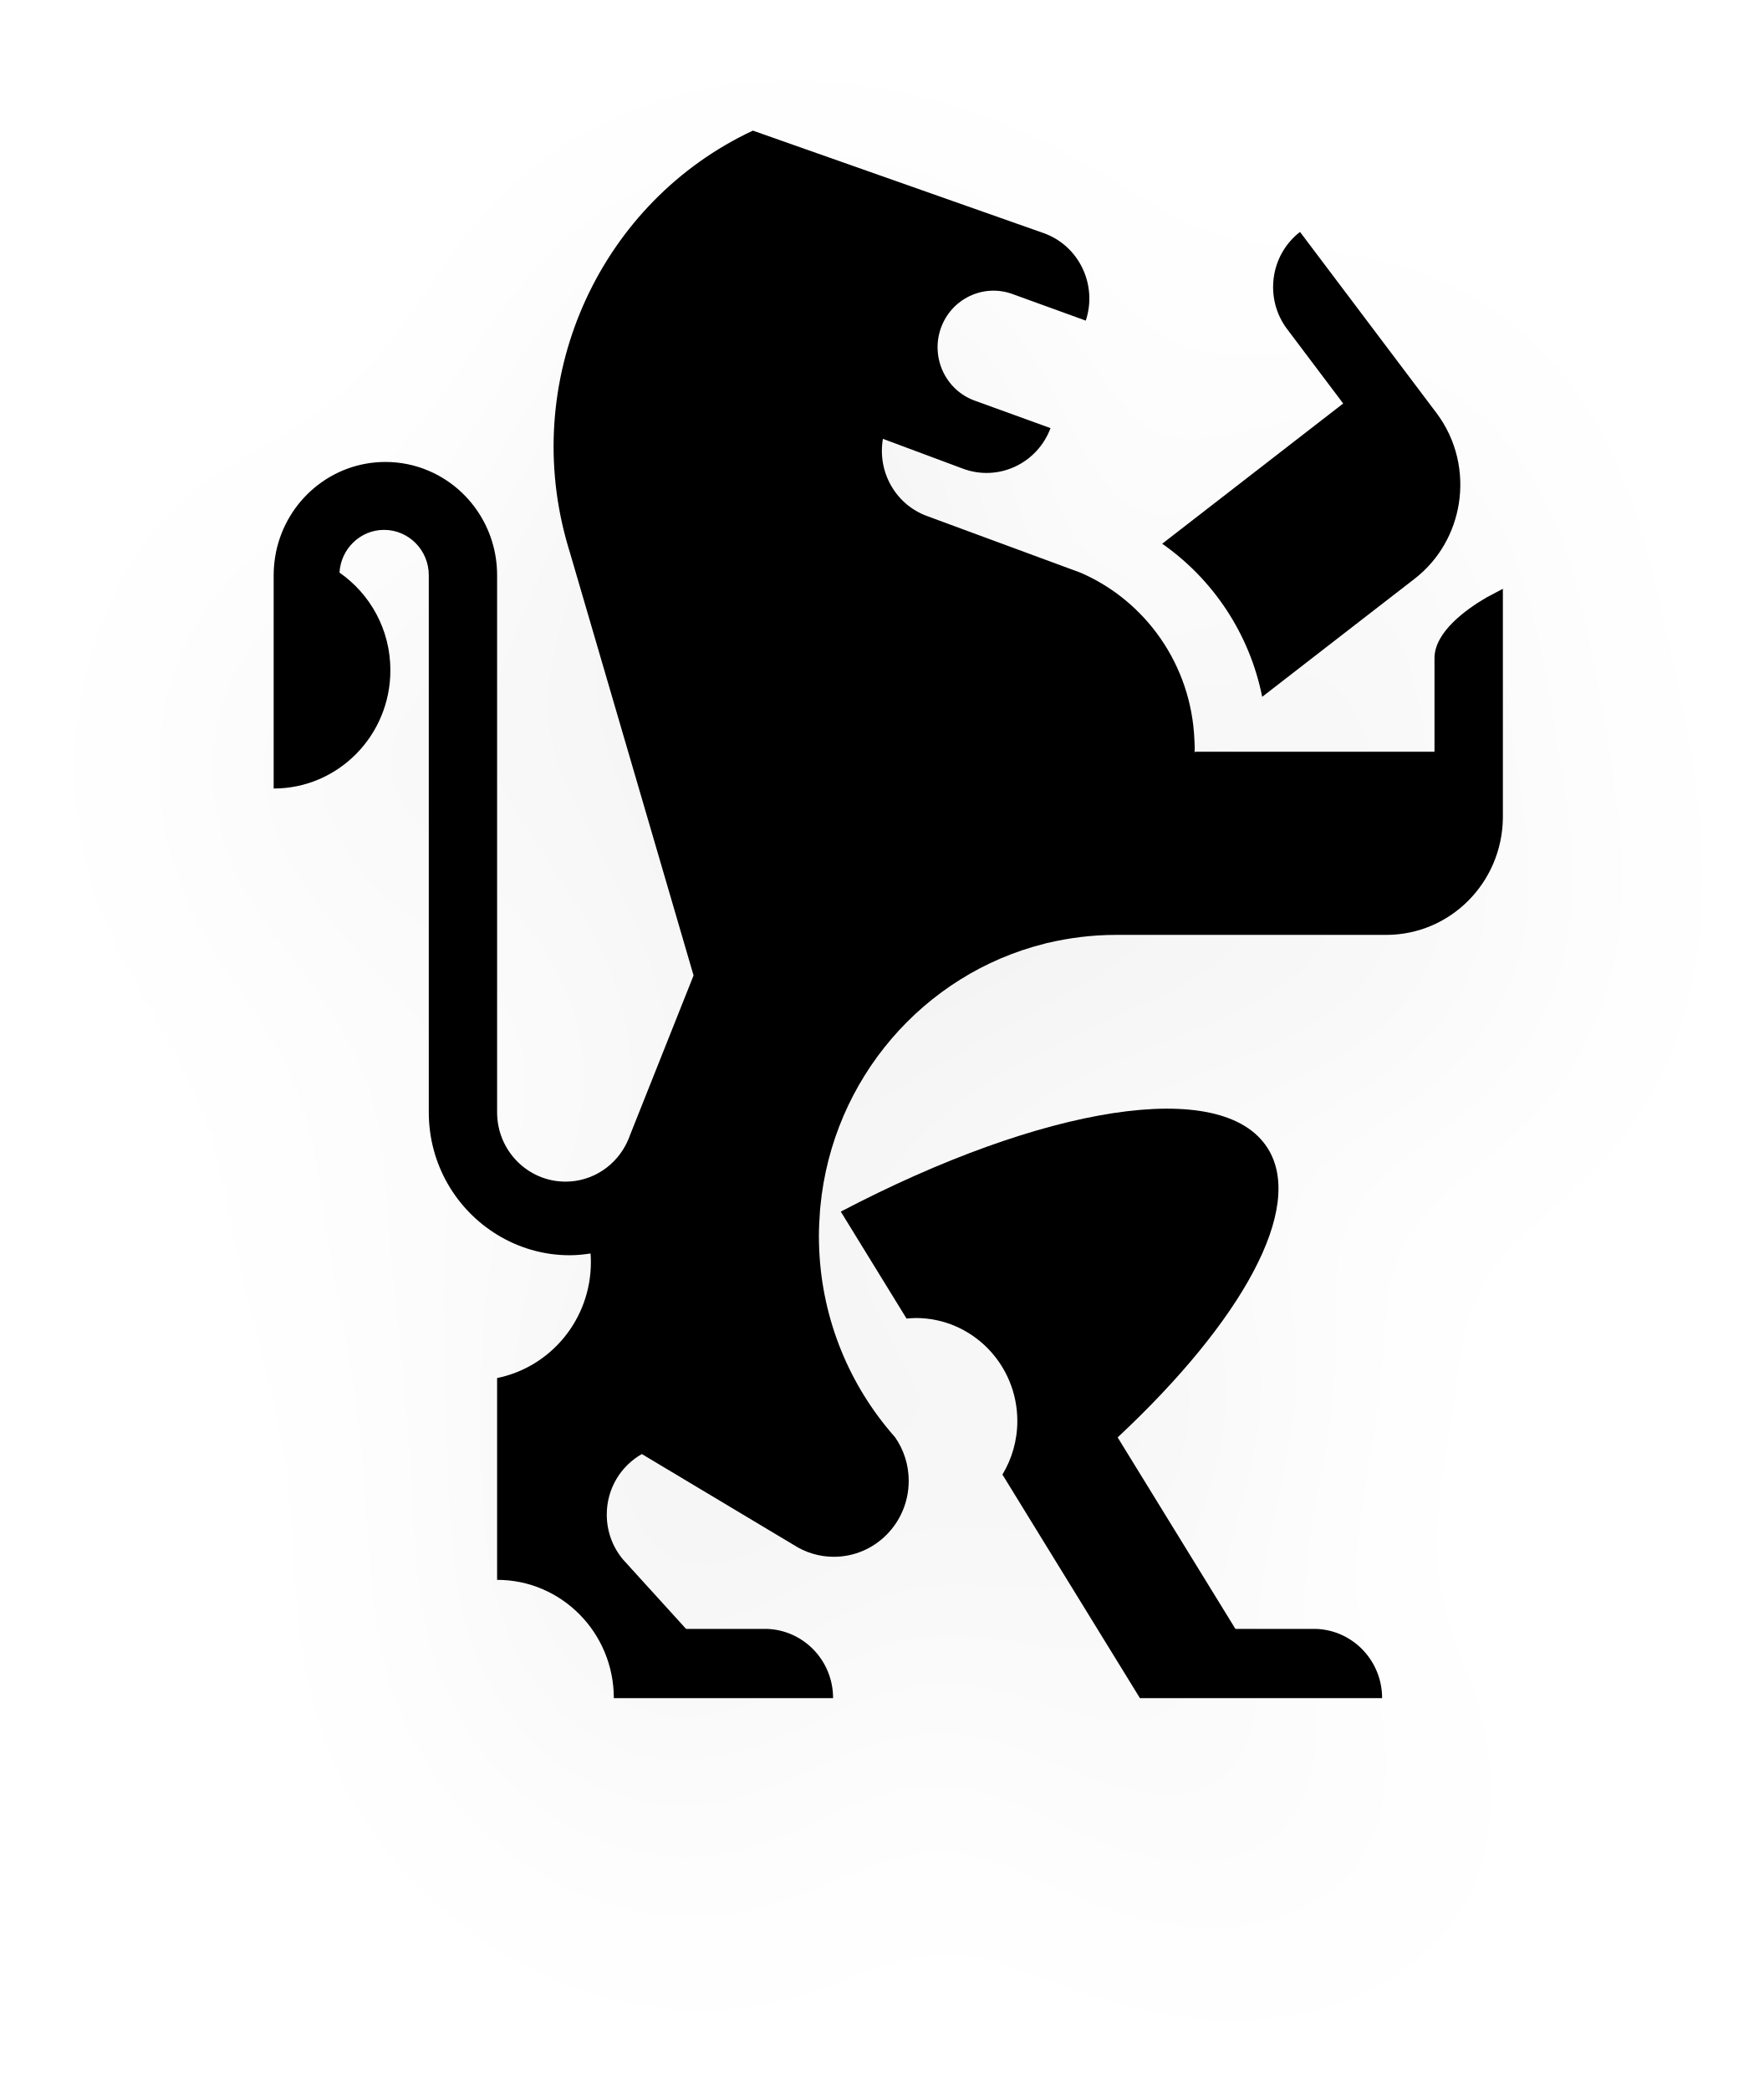
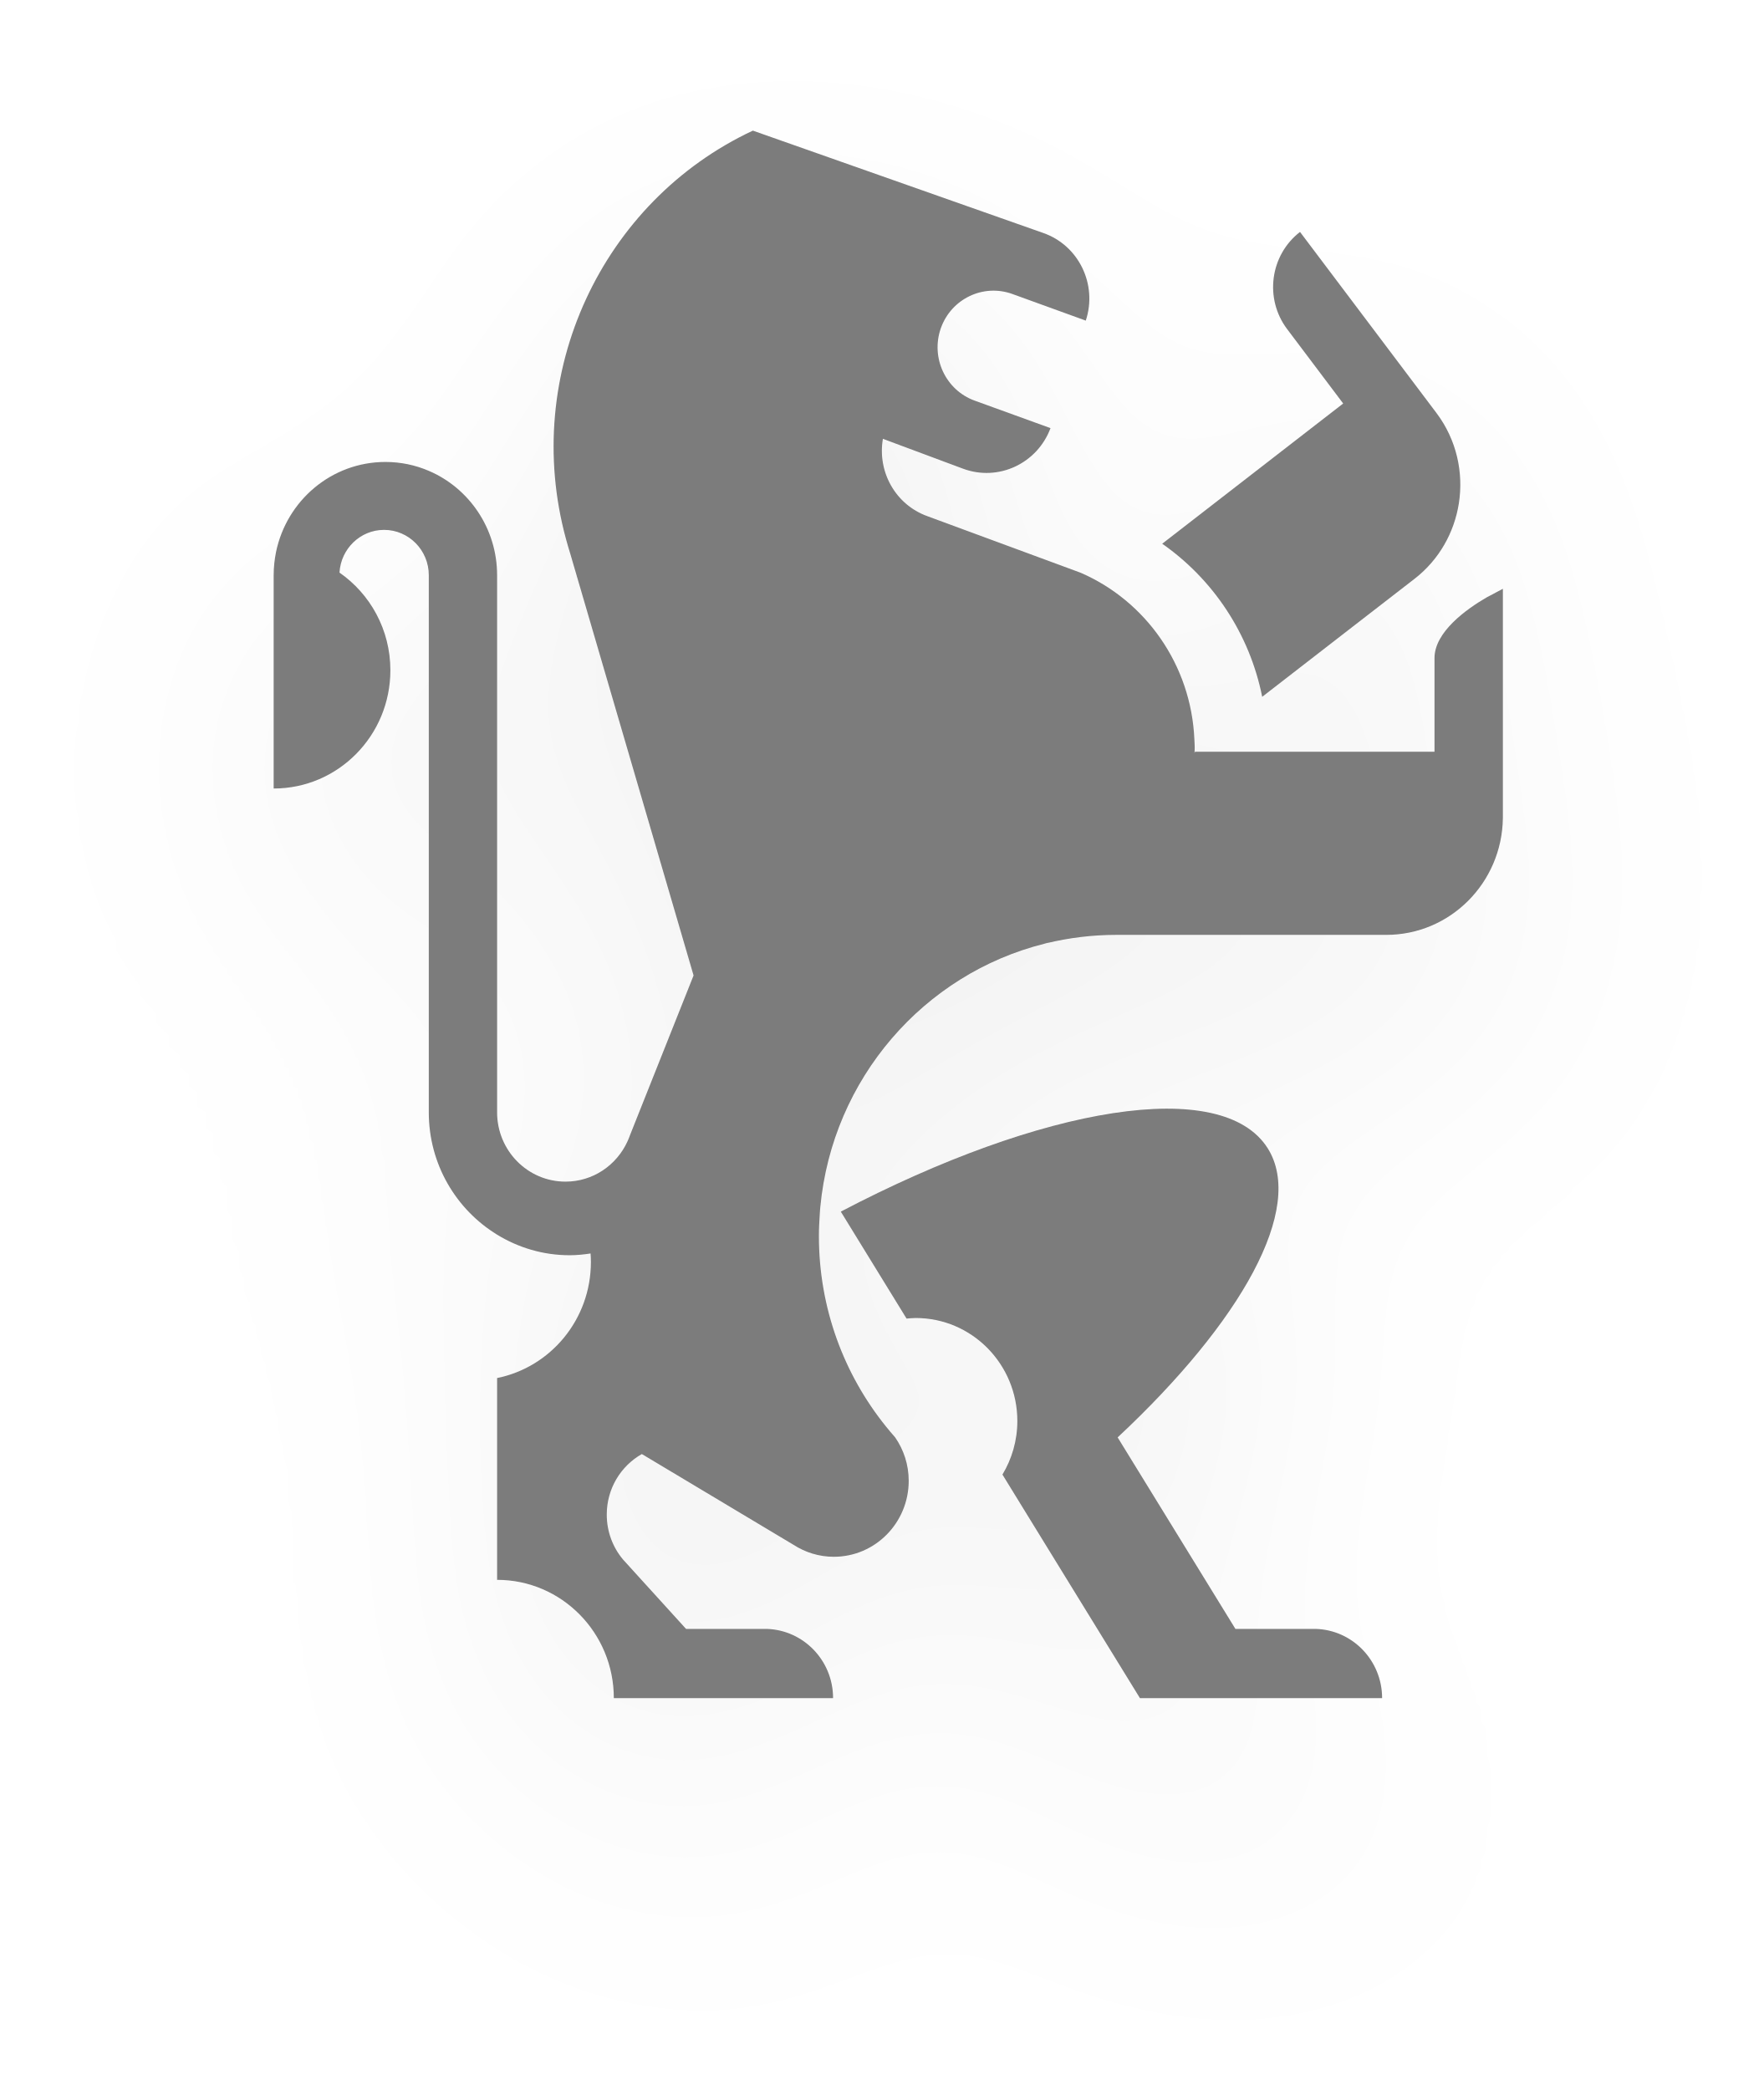
- <svg xmlns="http://www.w3.org/2000/svg" width="27px" height="32px" viewBox="0 0 27 32" version="1.1">
-   <defs>
+ <svg xmlns="http://www.w3.org/2000/svg" width="27px" height="32px" viewBox="0 0 27 32" version="1.1" id="svg32">
+   <defs id="defs19">
    <filter x="-50%" y="-50%" width="200%" height="200%" filterUnits="objectBoundingBox" id="filter-1">
-       <feOffset dx="0" dy="2" in="SourceAlpha" result="shadowOffsetOuter1" />
-       <feGaussianBlur stdDeviation="2" in="shadowOffsetOuter1" result="shadowBlurOuter1" />
-       <feColorMatrix values="0 0 0 0 0   0 0 0 0 0   0 0 0 0 0  0 0 0 0.05 0" type="matrix" in="shadowBlurOuter1" result="shadowMatrixOuter1" />
-       <feMerge>
-         <feMergeNode in="shadowMatrixOuter1" />
-         <feMergeNode in="SourceGraphic" />
+       <feOffset dx="0" dy="2" in="SourceAlpha" result="shadowOffsetOuter1" id="feOffset6" />
+       <feGaussianBlur stdDeviation="2" in="shadowOffsetOuter1" result="shadowBlurOuter1" id="feGaussianBlur8" />
+       <feColorMatrix values="0 0 0 0 0   0 0 0 0 0   0 0 0 0 0  0 0 0 0.05 0" type="matrix" in="shadowBlurOuter1" result="shadowMatrixOuter1" id="feColorMatrix10" />
+       <feMerge id="feMerge16">
+         <feMergeNode in="shadowMatrixOuter1" id="feMergeNode12" />
+         <feMergeNode in="SourceGraphic" id="feMergeNode14" />
      </feMerge>
    </filter>
  </defs>
-   <g id="OPt-2" stroke="none" stroke-width="1" fill="none" fill-rule="evenodd">
-     <g id="prog2_pro3_Mobile-Portrait_opt2-Copy-2" transform="translate(-10, -15)" fill="#000000">
-       <g id="nav">
-         <g id="Group-6" filter="url(#filter-1)">
-           <g id="ic_home" transform="translate(14, 17)">
-             <g id="Group" transform="translate(9.6, 12) scale(-1, 1) translate(-9.6, -12) ">
-               <path d="M1.542,6.862 L2.436,7.554 L3.875,8.669 C4.069,7.7 4.63,6.867 5.406,6.325 L2.635,4.178 L3.493,3.039 C3.844,2.573 3.756,1.907 3.296,1.551 L1.207,4.323 C0.898,4.733 0.79,5.235 0.864,5.708 C0.934,6.15 1.163,6.568 1.542,6.862 L1.542,6.862 Z" id="Shape" />
-               <path d="M10.327,16.551 C7.236,14.931 4.483,14.473 3.788,15.585 C3.218,16.499 4.188,18.233 6.088,20.008 L4.285,22.94 L3.057,22.94 C2.492,22.956 2.039,23.424 2.039,24 L3.633,24 L5.747,24 L6.399,22.94 L7.444,21.241 L7.852,20.577 C7.708,20.338 7.624,20.057 7.624,19.757 C7.624,18.886 8.321,18.18 9.18,18.18 C9.227,18.18 9.274,18.185 9.32,18.189 L10.327,16.551 L10.327,16.551 Z" id="Shape" />
-               <path d="M18.974,6.453 C18.812,5.665 18.124,5.073 17.299,5.073 C17.064,5.073 16.839,5.121 16.635,5.209 C16.021,5.471 15.589,6.088 15.589,6.807 L15.589,15.031 C15.589,15.617 15.12,16.092 14.542,16.092 C14.121,16.092 13.759,15.84 13.593,15.476 C13.578,15.444 13.565,15.411 13.553,15.377 L12.581,12.935 L14.468,6.481 C14.469,6.477 14.471,6.472 14.472,6.468 C14.495,6.396 14.515,6.323 14.535,6.251 C15.222,3.722 13.986,1.082 11.673,0 L7.23,1.566 C6.684,1.755 6.393,2.356 6.576,2.909 L7.701,2.501 C8.146,2.34 8.636,2.575 8.795,3.025 C8.954,3.476 8.722,3.973 8.277,4.134 L7.116,4.555 C7.319,5.099 7.916,5.377 8.456,5.176 L9.682,4.719 C9.769,5.22 9.492,5.725 9.004,5.902 L6.655,6.769 C5.664,7.198 4.961,8.176 4.913,9.325 C4.911,9.367 4.908,9.409 4.908,9.452 C4.908,9.478 4.911,9.504 4.911,9.53 C4.907,9.518 4.904,9.51 4.904,9.51 L1.237,9.51 L1.237,8.076 C1.237,7.676 0.749,7.327 0.439,7.147 L0.19,7.015 L0.19,10.528 C0.204,11.517 0.997,12.314 1.976,12.314 L6.111,12.314 C6.478,12.314 6.834,12.359 7.175,12.441 C7.158,12.437 7.142,12.431 7.125,12.426 C7.143,12.432 7.161,12.437 7.179,12.441 C7.19,12.444 7.2,12.447 7.211,12.45 C9.054,12.912 10.454,14.514 10.64,16.477 C10.644,16.511 10.646,16.545 10.648,16.58 C10.656,16.694 10.662,16.808 10.662,16.924 C10.662,18.028 10.278,19.042 9.639,19.836 C9.593,19.894 9.544,19.951 9.495,20.007 C9.364,20.196 9.287,20.425 9.287,20.673 C9.287,21.315 9.8,21.836 10.434,21.836 C10.661,21.836 10.873,21.768 11.052,21.652 L13.373,20.263 C13.694,20.445 13.91,20.791 13.91,21.19 C13.91,21.453 13.816,21.694 13.659,21.88 L12.696,22.94 L11.52,22.94 L11.52,22.94 L11.463,22.94 C10.898,22.956 10.445,23.424 10.445,24 L12.538,24 L12.538,24 L13.802,24 C13.802,23 14.602,22.189 15.589,22.189 L15.589,19.099 C14.77,18.934 14.153,18.202 14.153,17.323 C14.153,17.279 14.155,17.236 14.158,17.192 C14.263,17.208 14.369,17.219 14.478,17.219 C14.885,17.219 15.264,17.103 15.589,16.904 C16.215,16.521 16.635,15.827 16.635,15.031 L16.635,6.807 C16.635,6.424 16.942,6.113 17.32,6.113 C17.684,6.113 17.981,6.403 18.002,6.767 C17.532,7.094 17.223,7.641 17.223,8.262 C17.223,9.263 18.023,10.073 19.01,10.073 L19.01,6.807 C19.01,6.686 18.997,6.567 18.974,6.453 L18.974,6.453 Z" id="Shape" />
+   <g id="OPt-2" stroke="none" stroke-width="1" fill="none" fill-rule="evenodd" style="fill:#7c7c7c;fill-opacity:1">
+     <g id="prog2_pro3_Mobile-Portrait_opt2-Copy-2" transform="translate(-10, -15)" fill="#000000" style="fill:#7c7c7c;fill-opacity:1">
+       <g id="nav" style="fill:#7c7c7c;fill-opacity:1">
+         <g id="Group-6" filter="url(#filter-1)" style="fill:#7c7c7c;fill-opacity:1">
+           <g id="ic_home" transform="translate(14, 17)" style="fill:#7c7c7c;fill-opacity:1">
+             <g id="Group" transform="translate(9.6, 12) scale(-1, 1) translate(-9.6, -12) " style="fill:#7c7c7c;fill-opacity:1">
+               <path d="M1.542,6.862 L2.436,7.554 L3.875,8.669 C4.069,7.7 4.63,6.867 5.406,6.325 L2.635,4.178 L3.493,3.039 C3.844,2.573 3.756,1.907 3.296,1.551 L1.207,4.323 C0.898,4.733 0.79,5.235 0.864,5.708 C0.934,6.15 1.163,6.568 1.542,6.862 L1.542,6.862 Z" id="Shape" style="fill:#7c7c7c;fill-opacity:1" />
+               <path d="M10.327,16.551 C7.236,14.931 4.483,14.473 3.788,15.585 C3.218,16.499 4.188,18.233 6.088,20.008 L4.285,22.94 L3.057,22.94 C2.492,22.956 2.039,23.424 2.039,24 L3.633,24 L5.747,24 L6.399,22.94 L7.444,21.241 L7.852,20.577 C7.708,20.338 7.624,20.057 7.624,19.757 C7.624,18.886 8.321,18.18 9.18,18.18 C9.227,18.18 9.274,18.185 9.32,18.189 L10.327,16.551 L10.327,16.551 Z" id="path22" style="fill:#7c7c7c;fill-opacity:1" />
+               <path d="M18.974,6.453 C18.812,5.665 18.124,5.073 17.299,5.073 C17.064,5.073 16.839,5.121 16.635,5.209 C16.021,5.471 15.589,6.088 15.589,6.807 L15.589,15.031 C15.589,15.617 15.12,16.092 14.542,16.092 C14.121,16.092 13.759,15.84 13.593,15.476 C13.578,15.444 13.565,15.411 13.553,15.377 L12.581,12.935 L14.468,6.481 C14.469,6.477 14.471,6.472 14.472,6.468 C14.495,6.396 14.515,6.323 14.535,6.251 C15.222,3.722 13.986,1.082 11.673,0 L7.23,1.566 C6.684,1.755 6.393,2.356 6.576,2.909 L7.701,2.501 C8.146,2.34 8.636,2.575 8.795,3.025 C8.954,3.476 8.722,3.973 8.277,4.134 L7.116,4.555 C7.319,5.099 7.916,5.377 8.456,5.176 L9.682,4.719 C9.769,5.22 9.492,5.725 9.004,5.902 L6.655,6.769 C5.664,7.198 4.961,8.176 4.913,9.325 C4.911,9.367 4.908,9.409 4.908,9.452 C4.908,9.478 4.911,9.504 4.911,9.53 C4.907,9.518 4.904,9.51 4.904,9.51 L1.237,9.51 L1.237,8.076 C1.237,7.676 0.749,7.327 0.439,7.147 L0.19,7.015 L0.19,10.528 C0.204,11.517 0.997,12.314 1.976,12.314 L6.111,12.314 C6.478,12.314 6.834,12.359 7.175,12.441 C7.158,12.437 7.142,12.431 7.125,12.426 C7.143,12.432 7.161,12.437 7.179,12.441 C7.19,12.444 7.2,12.447 7.211,12.45 C9.054,12.912 10.454,14.514 10.64,16.477 C10.644,16.511 10.646,16.545 10.648,16.58 C10.656,16.694 10.662,16.808 10.662,16.924 C10.662,18.028 10.278,19.042 9.639,19.836 C9.593,19.894 9.544,19.951 9.495,20.007 C9.364,20.196 9.287,20.425 9.287,20.673 C9.287,21.315 9.8,21.836 10.434,21.836 C10.661,21.836 10.873,21.768 11.052,21.652 L13.373,20.263 C13.694,20.445 13.91,20.791 13.91,21.19 C13.91,21.453 13.816,21.694 13.659,21.88 L12.696,22.94 L11.52,22.94 L11.52,22.94 L11.463,22.94 C10.898,22.956 10.445,23.424 10.445,24 L12.538,24 L12.538,24 L13.802,24 C13.802,23 14.602,22.189 15.589,22.189 L15.589,19.099 C14.77,18.934 14.153,18.202 14.153,17.323 C14.153,17.279 14.155,17.236 14.158,17.192 C14.263,17.208 14.369,17.219 14.478,17.219 C14.885,17.219 15.264,17.103 15.589,16.904 C16.215,16.521 16.635,15.827 16.635,15.031 L16.635,6.807 C16.635,6.424 16.942,6.113 17.32,6.113 C17.684,6.113 17.981,6.403 18.002,6.767 C17.532,7.094 17.223,7.641 17.223,8.262 C17.223,9.263 18.023,10.073 19.01,10.073 L19.01,6.807 C19.01,6.686 18.997,6.567 18.974,6.453 L18.974,6.453 Z" id="path24" style="fill:#7c7c7c;fill-opacity:1" />
            </g>
          </g>
        </g>
      </g>
    </g>
  </g>
</svg>
